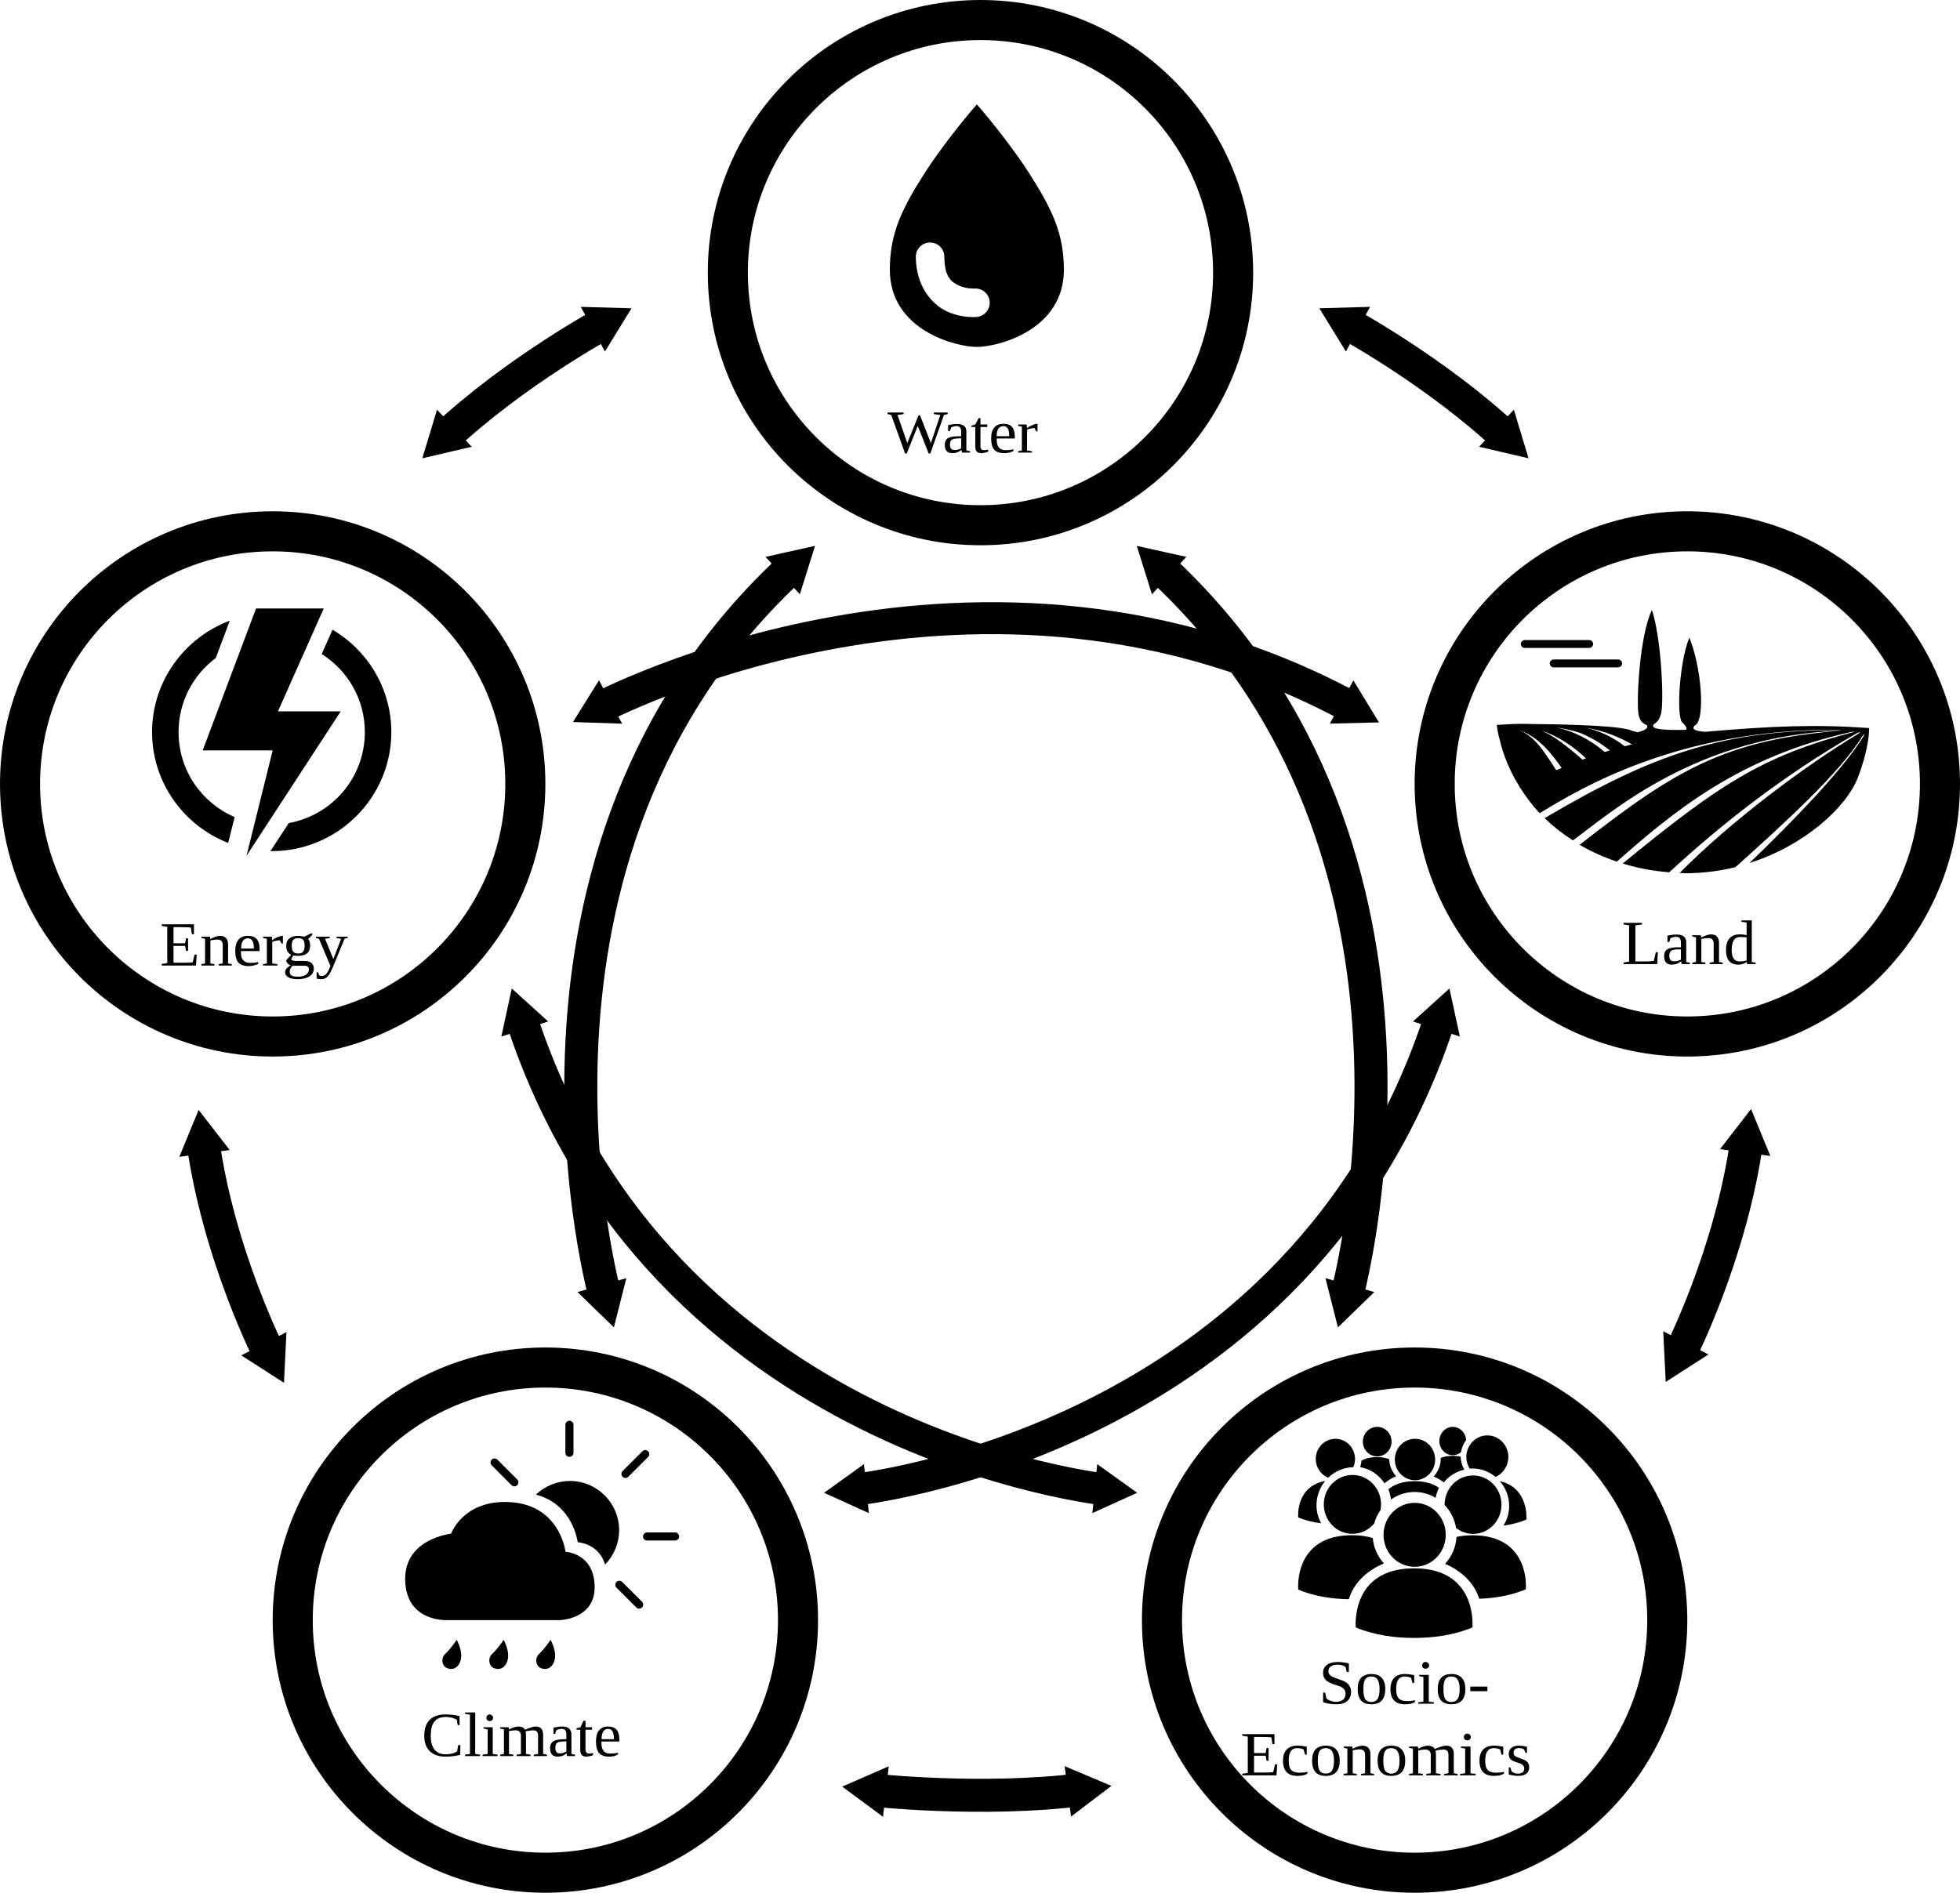
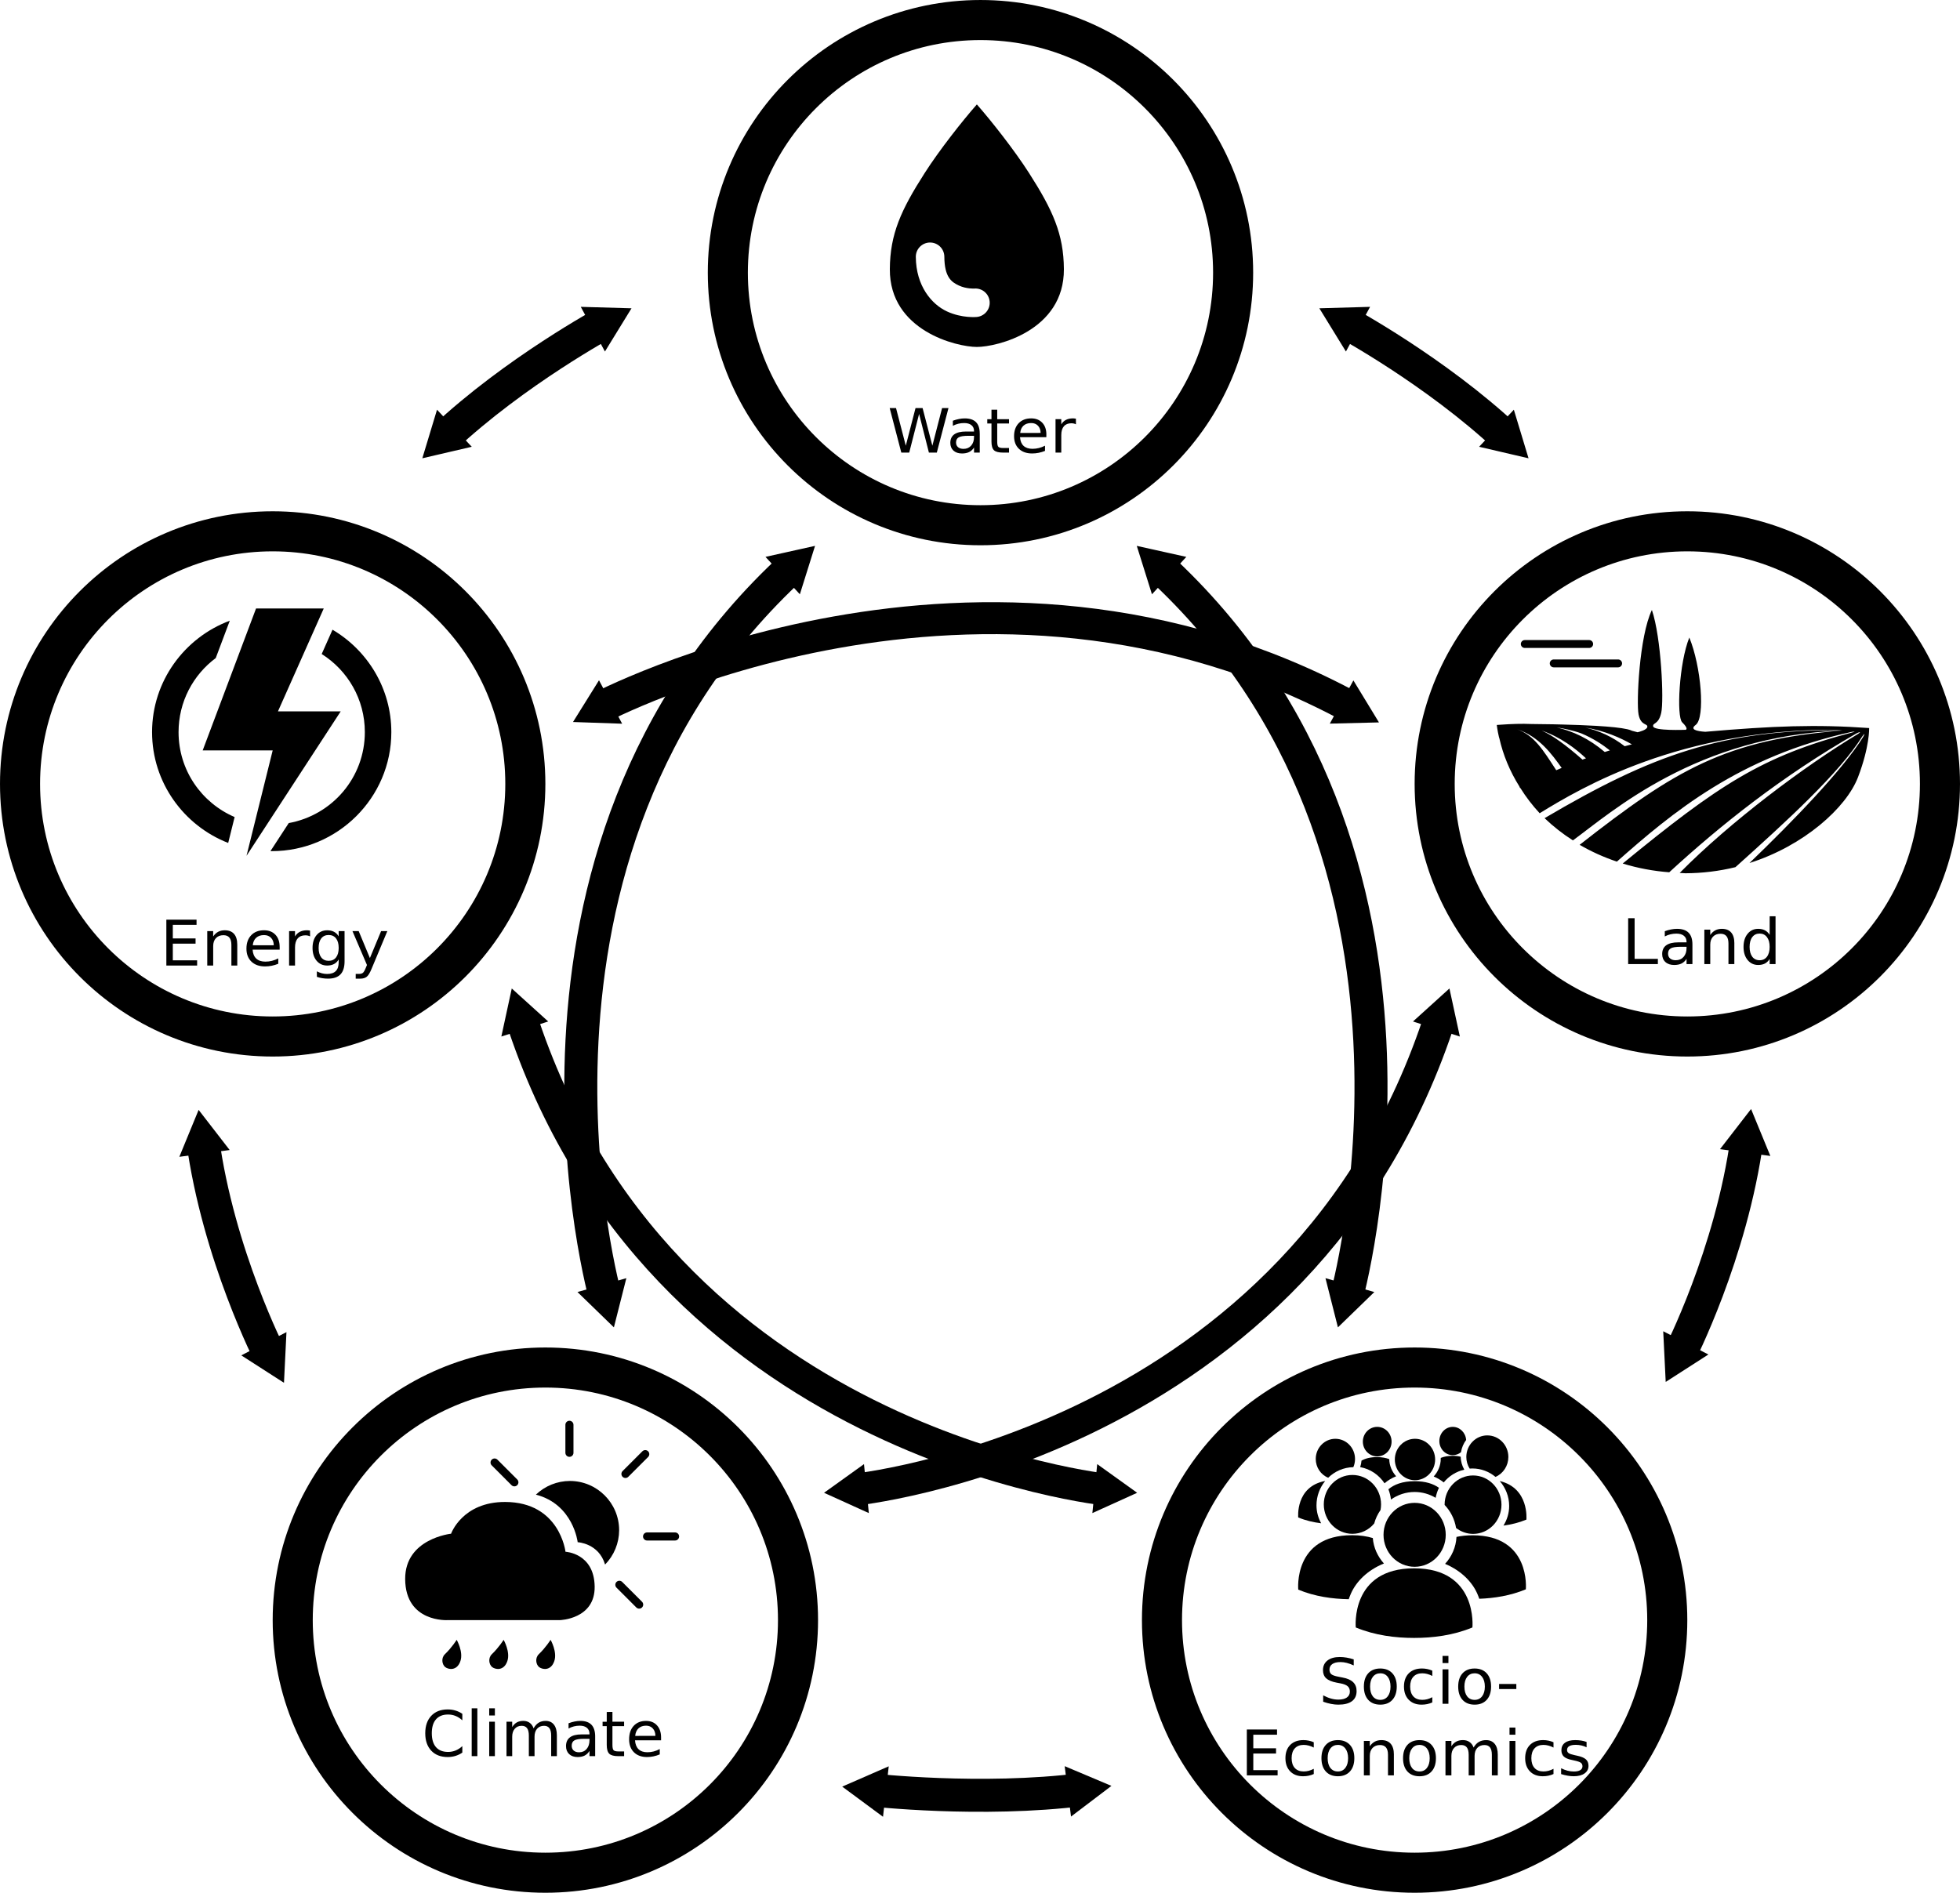
<svg xmlns="http://www.w3.org/2000/svg" width="169.642mm" height="163.853mm" viewBox="0 0 169.642 163.853" version="1.1" id="svg1" xml:space="preserve">
  <defs id="defs1">
    <marker style="overflow:visible" id="Triangle" refX="0" refY="0" orient="auto-start-reverse" markerWidth="0.25" markerHeight="0.25" viewBox="0 0 1 1" preserveAspectRatio="xMidYMid">
      <path transform="scale(0.5)" style="fill:context-stroke;fill-rule:evenodd;stroke:context-stroke;stroke-width:1pt" d="M 5.77,0 -2.88,5 V -5 Z" id="path135" />
    </marker>
    <marker style="overflow:visible" id="Triangle-8" refX="0" refY="0" orient="auto-start-reverse" markerWidth="0.25" markerHeight="0.25" viewBox="0 0 1 1" preserveAspectRatio="xMidYMid">
      <path transform="scale(0.5)" style="fill:context-stroke;fill-rule:evenodd;stroke:context-stroke;stroke-width:1pt" d="M 5.77,0 -2.88,5 V -5 Z" id="path135-7" />
    </marker>
    <marker style="overflow:visible" id="Triangle-8-9" refX="0" refY="0" orient="auto-start-reverse" markerWidth="0.25" markerHeight="0.25" viewBox="0 0 1 1" preserveAspectRatio="xMidYMid">
      <path transform="scale(0.5)" style="fill:context-stroke;fill-rule:evenodd;stroke:context-stroke;stroke-width:1pt" d="M 5.77,0 -2.88,5 V -5 Z" id="path135-7-4" />
    </marker>
    <marker style="overflow:visible" id="Triangle-3" refX="0" refY="0" orient="auto-start-reverse" markerWidth="0.25" markerHeight="0.25" viewBox="0 0 1 1" preserveAspectRatio="xMidYMid">
      <path transform="scale(0.5)" style="fill:context-stroke;fill-rule:evenodd;stroke:context-stroke;stroke-width:1pt" d="M 5.77,0 -2.88,5 V -5 Z" id="path135-6" />
    </marker>
    <marker style="overflow:visible" id="Triangle-3-0" refX="0" refY="0" orient="auto-start-reverse" markerWidth="0.25" markerHeight="0.25" viewBox="0 0 1 1" preserveAspectRatio="xMidYMid">
      <path transform="scale(0.5)" style="fill:context-stroke;fill-rule:evenodd;stroke:context-stroke;stroke-width:1pt" d="M 5.77,0 -2.88,5 V -5 Z" id="path135-6-6" />
    </marker>
    <marker style="overflow:visible" id="Triangle-8-6" refX="0" refY="0" orient="auto-start-reverse" markerWidth="0.25" markerHeight="0.25" viewBox="0 0 1 1" preserveAspectRatio="xMidYMid">
      <path transform="scale(0.5)" style="fill:context-stroke;fill-rule:evenodd;stroke:context-stroke;stroke-width:1pt" d="M 5.77,0 -2.88,5 V -5 Z" id="path135-7-5" />
    </marker>
    <marker style="overflow:visible" id="Triangle-8-6-2" refX="0" refY="0" orient="auto-start-reverse" markerWidth="0.25" markerHeight="0.25" viewBox="0 0 1 1" preserveAspectRatio="xMidYMid">
      <path transform="scale(0.5)" style="fill:context-stroke;fill-rule:evenodd;stroke:context-stroke;stroke-width:1pt" d="M 5.77,0 -2.88,5 V -5 Z" id="path135-7-5-5" />
    </marker>
    <marker style="overflow:visible" id="Triangle-8-6-2-0" refX="0" refY="0" orient="auto-start-reverse" markerWidth="0.25" markerHeight="0.25" viewBox="0 0 1 1" preserveAspectRatio="xMidYMid">
      <path transform="scale(0.5)" style="fill:context-stroke;fill-rule:evenodd;stroke:context-stroke;stroke-width:1pt" d="M 5.77,0 -2.88,5 V -5 Z" id="path135-7-5-5-7" />
    </marker>
    <marker style="overflow:visible" id="Triangle-8-6-2-0-3" refX="0" refY="0" orient="auto-start-reverse" markerWidth="0.25" markerHeight="0.25" viewBox="0 0 1 1" preserveAspectRatio="xMidYMid">
      <path transform="scale(0.5)" style="fill:context-stroke;fill-rule:evenodd;stroke:context-stroke;stroke-width:1pt" d="M 5.77,0 -2.88,5 V -5 Z" id="path135-7-5-5-7-1" />
    </marker>
    <marker style="overflow:visible" id="Triangle-8-6-2-0-3-8" refX="0" refY="0" orient="auto-start-reverse" markerWidth="0.25" markerHeight="0.25" viewBox="0 0 1 1" preserveAspectRatio="xMidYMid">
      <path transform="scale(0.5)" style="fill:context-stroke;fill-rule:evenodd;stroke:context-stroke;stroke-width:1pt" d="M 5.77,0 -2.88,5 V -5 Z" id="path135-7-5-5-7-1-9" />
    </marker>
  </defs>
  <g id="layer1" transform="translate(-18.26447,-41.60141)">
    <circle style="fill:none;stroke:#000000;stroke-width:3.468;stroke-dasharray:none;stroke-dashoffset:0;stroke-opacity:1" id="path1" cx="103.127" cy="65.203" r="21.867" />
    <circle style="fill:none;stroke:#000000;stroke-width:3.468;stroke-dasharray:none;stroke-dashoffset:0;stroke-opacity:1" id="path1-6" cx="41.866" cy="109.463" r="21.867" />
    <circle style="fill:none;stroke:#000000;stroke-width:3.468;stroke-dasharray:none;stroke-dashoffset:0;stroke-opacity:1" id="path1-6-2" cx="164.305" cy="109.463" r="21.867" />
    <circle style="fill:none;stroke:#000000;stroke-width:3.468;stroke-dasharray:none;stroke-dashoffset:0;stroke-opacity:1" id="path1-6-2-3" cx="65.467" cy="181.853" r="21.867" />
    <circle style="fill:none;stroke:#000000;stroke-width:3.468;stroke-dasharray:none;stroke-dashoffset:0;stroke-opacity:1" id="path1-6-2-3-2" cx="140.703" cy="181.853" r="21.867" />
    <path style="fill:none;stroke:#000000;stroke-width:2.768;stroke-dasharray:none;stroke-dashoffset:0;stroke-opacity:1;marker-start:url(#Triangle);marker-end:url(#Triangle)" d="m 70.028,102.949 c 0,0 33.098,-17.636 65.432,0.013" id="path2" />
    <path style="display:inline;fill:none;stroke:#000000;stroke-width:2.768;stroke-dasharray:none;stroke-dashoffset:0;stroke-opacity:1;marker-start:url(#Triangle-3);marker-end:url(#Triangle-3)" d="m 114.242,170.588 c 0,0 -38.98,-3.847 -50.932,-41.076" id="path2-6" />
    <path style="display:inline;fill:none;stroke:#000000;stroke-width:2.768;stroke-dasharray:none;stroke-dashoffset:0;stroke-opacity:1;marker-start:url(#Triangle-3-0);marker-end:url(#Triangle-3-0)" d="m 92.033,170.588 c 0,0 38.98,-3.847 50.932,-41.076" id="path2-6-5" />
    <path style="fill:none;stroke:#000000;stroke-width:2.857;stroke-dasharray:none;stroke-dashoffset:0;stroke-opacity:1;marker-start:url(#Triangle-8);marker-end:url(#Triangle-8)" d="m 70.707,154.069 c 0,0 -10.929,-38.557 16.233,-63.497" id="path2-0" />
    <path style="fill:none;stroke:#000000;stroke-width:2.857;stroke-dasharray:none;stroke-dashoffset:0;stroke-opacity:1;marker-start:url(#Triangle-8-6);marker-end:url(#Triangle-8-6)" d="m 41.683,159.053 c 0,0 -4.53,-8.804 -5.888,-18.857" id="path2-0-7" />
    <path style="fill:none;stroke:#000000;stroke-width:2.857;stroke-dasharray:none;stroke-dashoffset:0;stroke-opacity:1;marker-start:url(#Triangle-8-6-2);marker-end:url(#Triangle-8-6-2)" d="m 163.595,158.978 c 0,0 4.53,-8.804 5.888,-18.857" id="path2-0-7-4" />
    <path style="fill:none;stroke:#000000;stroke-width:2.857;stroke-dasharray:none;stroke-dashoffset:0;stroke-opacity:1;marker-start:url(#Triangle-8-6-2-0);marker-end:url(#Triangle-8-6-2-0)" d="m 93.68,196.551 c 0,0 9.476,1.073 18.266,-0.032" id="path2-0-7-4-8" />
    <path style="fill:none;stroke:#000000;stroke-width:2.857;stroke-dasharray:none;stroke-dashoffset:0;stroke-opacity:1;marker-start:url(#Triangle-8-6-2-0-3);marker-end:url(#Triangle-8-6-2-0-3)" d="m 70.692,69.496 c 0,0 -7.816,4.226 -14.024,10.044" id="path2-0-7-4-8-2" />
    <path style="fill:none;stroke:#000000;stroke-width:2.857;stroke-dasharray:none;stroke-dashoffset:0;stroke-opacity:1;marker-start:url(#Triangle-8-6-2-0-3-8);marker-end:url(#Triangle-8-6-2-0-3-8)" d="m 134.688,69.496 c 0,0 7.816,4.226 14.024,10.044" id="path2-0-7-4-8-2-6" />
    <path style="fill:none;stroke:#000000;stroke-width:2.857;stroke-dasharray:none;stroke-dashoffset:0;stroke-opacity:1;marker-start:url(#Triangle-8-9);marker-end:url(#Triangle-8-9)" d="m 134.756,154.069 c 0,0 10.929,-38.557 -16.233,-63.497" id="path2-0-4" />
  </g>
  <g id="layer2" transform="translate(-18.26447,-41.60141)">
    <path style="display:inline;fill:#000000;fill-opacity:1;stroke:none;stroke-width:2.468;stroke-linecap:round;stroke-dasharray:none;stroke-dashoffset:0;stroke-opacity:1" d="m 40.426,94.275 h 5.86 l -3.964,8.908 h 5.432 l -8.153,12.504 2.265,-9.123 h -6.059 z" id="path7" />
    <path id="path11" style="color:#000000;opacity:1;fill:#000000;stroke-linecap:round;-inkscape-stroke:none" d="m 38.154,95.333 c -3.923,1.467 -6.728,5.238 -6.728,9.647 0,4.357 2.74,8.09 6.589,9.594 l 0.557,-2.242 c -2.861,-1.229 -4.853,-4.052 -4.853,-7.353 0,-2.626 1.261,-4.951 3.218,-6.41 z m 8.89,0.781 -0.936,2.104 c 2.248,1.419 3.734,3.912 3.734,6.762 0,3.934 -2.828,7.19 -6.587,7.874 l -1.582,2.427 c 0.036,3.8e-4 0.072,0.003 0.109,0.003 5.702,0 10.353,-4.624 10.353,-10.304 0,-3.768 -2.048,-7.07 -5.091,-8.866 z" />
    <path id="path3" style="display:inline;opacity:1;fill:#000000;fill-opacity:1;stroke:none;stroke-width:2.74;stroke-dasharray:none;stroke-dashoffset:0;stroke-opacity:1" d="m 102.814,50.641 c -1.264,1.439 -3.241,3.946 -4.514,5.936 -2.051,3.204 -3.001,5.286 -3.018,8.323 -0.03,5.341 5.798,6.736 7.532,6.736 1.734,0 7.563,-1.395 7.532,-6.736 -0.017,-3.037 -0.967,-5.119 -3.018,-8.323 -1.273,-1.989 -3.25,-4.496 -4.514,-5.936 z m -4.057,11.955 a 1.234,1.234 0 0 1 1.242,1.226 c 0.012,1.784 0.62,2.199 1.262,2.498 0.642,0.299 1.326,0.262 1.326,0.262 a 1.234,1.234 0 0 1 1.334,1.125 1.234,1.234 0 0 1 -1.123,1.334 c 0,0 -1.265,0.129 -2.58,-0.484 -1.315,-0.613 -2.671,-2.191 -2.688,-4.719 a 1.234,1.234 0 0 1 1.227,-1.242 z" />
    <path style="opacity:1;fill:#000000;fill-opacity:1;stroke:none;stroke-width:3.168;stroke-linecap:round;stroke-dasharray:none;stroke-dashoffset:0;stroke-opacity:1" d="m 66.721,181.853 h -9.697 c 0,0 -3.67,0.236 -3.691,-3.554 -0.019,-3.511 3.973,-3.926 3.973,-3.926 0,0 0.971,-2.761 4.69,-2.749 4.725,0.015 5.213,4.312 5.213,4.312 0,0 2.478,0.109 2.525,3.003 0.046,2.839 -3.013,2.914 -3.013,2.914 z" id="path13" />
    <path id="path14" style="fill:#000000;fill-opacity:1;stroke:none;stroke-width:3.168;stroke-linecap:round;stroke-dasharray:none;stroke-dashoffset:0;stroke-opacity:1" d="m 67.585,169.806 a 4.267,4.267 0 0 0 -2.937,1.184 c 3.243,0.84 3.616,4.118 3.616,4.118 0,0 1.824,0.082 2.371,1.935 a 4.267,4.267 0 0 0 1.217,-2.97 4.267,4.267 0 0 0 -4.267,-4.267 z" />
    <path style="fill:#aa0000;fill-opacity:1;stroke:#000000;stroke-width:0.7;stroke-linecap:round;stroke-dasharray:none;stroke-dashoffset:0;stroke-opacity:1" d="m 67.55,164.945 c 0,2.423 0,2.423 0,2.423" id="path15" />
    <path style="fill:#aa0000;fill-opacity:1;stroke:#000000;stroke-width:0.7;stroke-linecap:round;stroke-dasharray:none;stroke-dashoffset:0;stroke-opacity:1" d="m 76.693,174.611 c -2.423,0 -2.423,0 -2.423,0" id="path15-7" />
    <path style="fill:#aa0000;fill-opacity:1;stroke:#000000;stroke-width:0.7;stroke-linecap:round;stroke-dasharray:none;stroke-dashoffset:0;stroke-opacity:1" d="m 62.785,169.923 c -1.714,-1.714 -1.714,-1.714 -1.714,-1.714" id="path15-7-3" />
    <path style="fill:#aa0000;fill-opacity:1;stroke:#000000;stroke-width:0.7;stroke-linecap:round;stroke-dasharray:none;stroke-dashoffset:0;stroke-opacity:1" d="m 72.398,169.198 c 1.714,-1.714 1.714,-1.714 1.714,-1.714" id="path15-7-3-3" />
    <path style="fill:#aa0000;fill-opacity:1;stroke:#000000;stroke-width:0.7;stroke-linecap:round;stroke-dasharray:none;stroke-dashoffset:0;stroke-opacity:1" d="m 71.871,178.795 c 1.714,1.714 1.714,1.714 1.714,1.714" id="path15-7-3-3-1" />
    <path style="fill:#000000;fill-opacity:1;stroke:none;stroke-width:0.7;stroke-linecap:round;stroke-dasharray:none;stroke-dashoffset:0;stroke-opacity:1" d="m 57.792,183.558 c 0,0 -0.414,0.664 -1.017,1.243 -0.341,0.328 -0.254,0.876 0.005,1.102 0.256,0.224 1.025,0.393 1.332,-0.499 0.277,-0.803 -0.32,-1.845 -0.32,-1.845 z" id="path16" />
    <path style="fill:#000000;fill-opacity:1;stroke:none;stroke-width:0.7;stroke-linecap:round;stroke-dasharray:none;stroke-dashoffset:0;stroke-opacity:1" d="m 61.855,183.558 c 0,0 -0.414,0.664 -1.017,1.243 -0.341,0.328 -0.254,0.876 0.005,1.102 0.256,0.224 1.025,0.393 1.332,-0.499 0.277,-0.803 -0.32,-1.845 -0.32,-1.845 z" id="path16-3" />
    <path style="fill:#000000;fill-opacity:1;stroke:none;stroke-width:0.7;stroke-linecap:round;stroke-dasharray:none;stroke-dashoffset:0;stroke-opacity:1" d="m 65.919,183.558 c 0,0 -0.414,0.664 -1.017,1.243 -0.341,0.328 -0.254,0.876 0.005,1.102 0.256,0.224 1.025,0.393 1.332,-0.499 0.277,-0.803 -0.32,-1.845 -0.32,-1.845 z" id="path16-3-1" />
    <path id="path17" style="fill:#000000;fill-opacity:1;stroke:none;stroke-width:0.883;stroke-linecap:round;stroke-dasharray:none;stroke-dashoffset:0;stroke-opacity:1" d="m 140.704,171.701 a 2.693,2.768 0 0 0 -2.693,2.768 2.693,2.768 0 0 0 2.693,2.768 2.693,2.768 0 0 0 2.692,-2.768 2.693,2.768 0 0 0 -2.692,-2.768 z m -0.047,5.667 c -5.543,-1e-5 -5.048,5.12 -5.048,5.12 1.669,0.693 3.444,0.906 5.048,0.906 1.604,0 3.379,-0.213 5.048,-0.906 0,0 0.495,-5.12 -5.048,-5.12 z" />
    <path id="path17-0" style="fill:#000000;fill-opacity:1;stroke:none;stroke-width:0.386;stroke-linecap:round;stroke-dasharray:none;stroke-dashoffset:0;stroke-opacity:1" d="m 144.007,165.123 a 1.164,1.225 0 0 0 -1.164,1.225 1.164,1.225 0 0 0 1.164,1.225 1.164,1.225 0 0 0 0.71,-0.255 c 0.06,-0.393 0.218,-0.755 0.445,-1.062 a 1.164,1.225 0 0 0 -1.155,-1.133 z m -0.02,2.508 c -0.415,0 -0.751,0.068 -1.024,0.18 6.7e-4,0.023 0.002,0.045 0.002,0.068 5e-5,0.594 -0.238,1.131 -0.611,1.539 0.333,0.14 0.623,0.316 0.869,0.514 0.446,-0.545 1.067,-0.944 1.779,-1.103 -0.19,-0.333 -0.305,-0.712 -0.31,-1.12 -0.206,-0.05 -0.438,-0.079 -0.704,-0.079 z" />
    <path id="path17-9" style="fill:#000000;fill-opacity:1;stroke:none;stroke-width:0.408;stroke-linecap:round;stroke-dasharray:none;stroke-dashoffset:0;stroke-opacity:1" d="m 137.466,165.123 a 1.243,1.278 0 0 0 -1.244,1.278 1.243,1.278 0 0 0 1.244,1.278 1.243,1.278 0 0 0 1.243,-1.278 1.243,1.278 0 0 0 -1.243,-1.278 z m -0.022,2.617 c -0.577,0 -1.012,0.12 -1.339,0.306 -0.015,0.195 -0.054,0.383 -0.115,0.562 0.877,0.155 1.629,0.677 2.108,1.4 0.275,-0.239 0.61,-0.449 1.005,-0.609 -0.356,-0.397 -0.586,-0.912 -0.596,-1.482 -0.286,-0.11 -0.635,-0.177 -1.063,-0.177 z" />
    <path id="path17-2" style="fill:#000000;fill-opacity:1;stroke:none;stroke-width:0.596;stroke-linecap:round;stroke-dasharray:none;stroke-dashoffset:0;stroke-opacity:1" d="m 146.997,165.861 a 1.82,1.87 0 0 0 -1.82,1.871 1.82,1.87 0 0 0 0.288,1.003 c 0.079,-0.006 0.159,-0.01 0.239,-0.01 0.759,9e-5 1.453,0.276 1.999,0.73 a 1.82,1.87 0 0 0 1.113,-1.722 1.82,1.87 0 0 0 -1.82,-1.871 z m 1.071,3.951 c 0.507,0.577 0.817,1.335 0.818,2.16 5e-5,0.623 -0.185,1.202 -0.494,1.698 0.662,-0.089 1.335,-0.249 1.985,-0.519 0,0 0.261,-2.73 -2.309,-3.338 z" />
    <path id="path17-7" style="fill:#000000;fill-opacity:1;stroke:none;stroke-width:0.557;stroke-linecap:round;stroke-dasharray:none;stroke-dashoffset:0;stroke-opacity:1" d="m 133.845,166.155 a 1.7,1.748 0 0 0 -1.7,1.748 1.7,1.748 0 0 0 1.078,1.624 c 0.569,-0.553 1.332,-0.901 2.176,-0.915 a 1.7,1.748 0 0 0 0.146,-0.708 1.7,1.748 0 0 0 -1.7,-1.748 z m -0.882,3.652 c -2.593,0.481 -2.335,3.158 -2.335,3.158 0.65,0.27 1.326,0.424 1.985,0.503 -0.253,-0.463 -0.404,-0.988 -0.404,-1.551 5e-5,-0.797 0.283,-1.535 0.753,-2.111 z" />
    <path id="path17-8" style="fill:#000000;fill-opacity:1;stroke:none;stroke-width:0.572;stroke-linecap:round;stroke-dasharray:none;stroke-dashoffset:0;stroke-opacity:1" d="m 140.734,166.155 a 1.744,1.793 0 0 0 -1.744,1.793 1.744,1.793 0 0 0 1.744,1.793 1.744,1.793 0 0 0 1.744,-1.793 1.744,1.793 0 0 0 -1.744,-1.793 z m -0.03,3.671 c -1.064,0 -1.783,0.291 -2.27,0.7 0.11,0.281 0.187,0.579 0.221,0.888 0.583,-0.411 1.288,-0.654 2.05,-0.654 0.663,9e-5 1.283,0.186 1.817,0.505 0.056,-0.305 0.155,-0.596 0.287,-0.868 -0.481,-0.34 -1.155,-0.572 -2.104,-0.572 z" />
    <path id="path17-59" style="fill:#000000;fill-opacity:1;stroke:none;stroke-width:0.812;stroke-linecap:round;stroke-dasharray:none;stroke-dashoffset:0;stroke-opacity:1" d="m 135.32,169.287 a 2.478,2.547 0 0 0 -2.478,2.547 2.478,2.547 0 0 0 2.478,2.548 2.478,2.547 0 0 0 1.885,-0.895 c 0.115,-0.422 0.301,-0.815 0.546,-1.164 a 2.478,2.547 0 0 0 0.047,-0.489 2.478,2.547 0 0 0 -2.477,-2.547 z m -0.043,5.215 c -5.101,-1e-5 -4.646,4.712 -4.646,4.712 1.442,0.599 2.967,0.806 4.37,0.829 0.056,-0.165 0.119,-0.331 0.193,-0.499 0.452,-1.017 1.408,-2.009 2.852,-2.594 -0.535,-0.597 -0.896,-1.358 -0.962,-2.202 -0.508,-0.155 -1.103,-0.247 -1.807,-0.247 z" />
    <path id="path17-5" style="fill:#000000;fill-opacity:1;stroke:none;stroke-width:0.806;stroke-linecap:round;stroke-dasharray:none;stroke-dashoffset:0;stroke-opacity:1" d="m 145.759,169.33 a 2.461,2.53 0 0 0 -2.461,2.529 2.461,2.53 0 0 0 0.003,0.026 c 0.511,0.536 0.866,1.226 0.989,1.991 a 2.461,2.53 0 0 0 1.47,0.513 2.461,2.53 0 0 0 2.46,-2.53 2.461,2.53 0 0 0 -2.46,-2.529 z m -0.043,5.179 c -0.52,0 -0.979,0.052 -1.389,0.14 -0.045,0.897 -0.418,1.709 -0.989,2.333 1.401,0.59 2.337,1.563 2.781,2.563 0.069,0.155 0.127,0.308 0.18,0.46 1.306,-0.048 2.704,-0.267 4.029,-0.818 0,0 0.452,-4.679 -4.613,-4.679 z" />
  </g>
  <path id="path4" style="display:inline;fill:#000000;fill-opacity:1;stroke-width:0.265" d="m 142.973,52.809 c -1.092,2.277 -1.347,8.031 -1.154,9.033 0.193,1.001 0.788,0.769 0.761,1.075 -0.023,0.268 -0.674,0.433 -0.845,0.473 -0.163,-0.049 -0.331,-0.09 -0.499,-0.132 -0.02,-0.009 -0.031,-0.016 -0.053,-0.026 -0.341,-0.149 -1.155,-0.258 -2.168,-0.338 -0.286,-0.026 -0.571,-0.044 -0.854,-0.058 -0.951,-0.057 -1.978,-0.091 -2.954,-0.116 -0.257,-0.012 -0.514,-0.019 -0.771,-0.019 -0.837,-0.016 -1.369,-0.022 -1.886,-0.025 -0.858,-0.038 -1.73,-0.005 -2.616,0.057 -0.171,0.009 -0.307,0.018 -0.36,0.024 -0.006,4.9e-4 -0.013,5.4e-4 -0.019,0.001 l 5.2e-4,0.002 c -0.001,2.5e-4 -0.005,2.8e-4 -0.006,5.2e-4 0,0 0.054,0.478 0.189,1.05 0.009,0.04 0.021,0.073 0.033,0.101 0.329,1.455 0.911,2.856 1.725,4.155 l 0.065,0.146 0.028,0.002 c 0.48,0.772 1.039,1.504 1.671,2.186 3.605,-2.216 12.161,-7.309 25.71,-7.227 0.18,0.005 0.323,0.013 0.469,0.032 -10.405,-0.044 -16.402,2.116 -25.753,7.621 0.742,0.712 1.564,1.357 2.452,1.925 3.335,-2.432 10.712,-9.078 23.343,-9.507 -10.089,0.762 -14.491,3.408 -22.761,9.89 1.01,0.588 2.091,1.076 3.224,1.455 4.777,-4.227 10.597,-9.117 20.352,-11.237 0.246,-0.035 0.281,-0.013 0.105,0.032 -7.868,2.047 -11.678,4.585 -19.954,11.37 1.301,0.399 2.654,0.654 4.028,0.757 4.431,-4.072 9.741,-8.314 16.227,-12.034 0.311,-0.145 0.382,-0.127 0.13,0.05 -4.602,2.758 -11.071,7.601 -15.452,12.04 0.163,0.012 0.326,0.022 0.489,0.03 1.465,-0.006 2.923,-0.183 4.335,-0.528 4.39,-3.941 9.021,-8.158 10.991,-11.337 0.208,-0.276 0.227,-0.227 0.065,0.059 -1.746,2.822 -6.064,7.285 -9.84,10.92 4.704,-1.491 8.38,-4.782 9.394,-7.432 1.014,-2.65 0.965,-4.253 0.965,-4.253 -4.594,-0.328 -8.255,-0.188 -14.187,0.323 -0.766,-0.052 -1.352,-0.203 -0.826,-0.596 0.843,-0.63 0.472,-5.073 -0.553,-7.563 -0.892,2.217 -1.114,6.853 -0.619,7.337 0.612,0.598 0.302,0.65 0.302,0.65 0,0 -2.746,0.112 -2.812,-0.296 -0.057,-0.346 0.46,-0.111 0.699,-1.179 0.239,-1.068 0.005,-6.497 -0.808,-8.896 z m -8.234,10.162 c 0.565,0.09 1.403,0.253 2.125,0.517 1.021,0.427 1.849,0.977 2.475,1.473 -0.148,0.044 -0.296,0.092 -0.444,0.138 -1.375,-1.166 -2.754,-1.799 -4.156,-2.128 z m 2.475,0.013 c 1.669,0.27 3.075,0.9 4.03,1.453 -0.208,0.052 -0.416,0.107 -0.624,0.162 -1.105,-0.853 -2.246,-1.346 -3.407,-1.615 z m -5.925,0.139 c 1.945,0.642 3.033,2.18 3.877,3.353 -0.156,0.067 -0.313,0.132 -0.47,0.202 -1.147,-1.766 -1.906,-3.02 -3.407,-3.555 z m 2.144,0.118 c 1.674,0.586 2.942,1.568 3.837,2.406 -0.101,0.037 -0.202,0.074 -0.303,0.111 -1.47,-1.29 -2.556,-2.075 -3.534,-2.517 z" />
  <g id="layer3" transform="translate(-18.26447,-41.60141)">
    <path style="display:inline;fill:#00ff00;fill-opacity:1;stroke:#000000;stroke-width:0.683;stroke-linecap:round;stroke-dasharray:none;stroke-dashoffset:0;stroke-opacity:1" d="m 150.237,97.352 h 5.574" id="path21" />
    <path style="display:inline;fill:#00ff00;fill-opacity:1;stroke:#000000;stroke-width:0.683;stroke-linecap:round;stroke-dasharray:none;stroke-dashoffset:0;stroke-opacity:1" d="m 152.742,99.031 h 5.574" id="path21-2" />
  </g>
-   <text xml:space="preserve" style="font-size:5.401px;fill:#000000;fill-opacity:1;stroke-width:0.45" x="75.226" y="40.011" id="text9" transform="scale(1.021182,0.9792576)">
-     <tspan id="tspan9" style="fill:#000000;fill-opacity:1;stroke-width:0.45" x="75.226" y="40.011">Water</tspan>
-   </text>
-   <text xml:space="preserve" style="font-size:5.559px;fill:#000000;fill-opacity:1;stroke-width:0.463" x="13.568" y="85.264" id="text9-5" transform="scale(1.020084,0.9803112)">
-     <tspan id="tspan9-3" style="fill:#000000;fill-opacity:1;stroke-width:0.463" x="13.568" y="85.264">Energy</tspan>
-   </text>
-   <text xml:space="preserve" style="font-size:5.455px;fill:#000000;fill-opacity:1;stroke-width:0.455" x="36.467" y="152.16" id="text9-5-9" transform="scale(1.000879,0.9991221)">
-     <tspan id="tspan9-3-1" style="fill:#000000;fill-opacity:1;stroke-width:0.455" x="36.467" y="152.16">Climate</tspan>
-   </text>
-   <text xml:space="preserve" style="font-size:5.559px;fill:#000000;fill-opacity:1;stroke-width:0.463" x="137.601" y="85.135" id="text9-5-93" transform="scale(1.020084,0.9803112)">
-     <tspan id="tspan9-3-6" style="fill:#000000;fill-opacity:1;stroke-width:0.463" x="137.601" y="85.135">Land</tspan>
-   </text>
-   <text xml:space="preserve" style="font-size:5.559px;fill:#000000;fill-opacity:1;stroke-width:0.463" x="111.886" y="150.454" id="text9-5-6" transform="scale(1.020084,0.9803112)">
-     <tspan id="tspan9-3-18" style="fill:#000000;fill-opacity:1;stroke-width:0.463" x="111.886" y="150.454">Socio-</tspan>
-   </text>
-   <text xml:space="preserve" style="font-size:5.559px;fill:#000000;fill-opacity:1;stroke-width:0.463" x="105.246" y="156.778" id="text9-5-6-0" transform="scale(1.020084,0.9803112)">
-     <tspan id="tspan9-3-18-2" style="fill:#000000;fill-opacity:1;stroke-width:0.463" x="105.246" y="156.778">Economics</tspan>
-   </text>
+   <path d="m 75.406,36.073 h 0.538 l 0.828,3.328 0.825,-3.328 h 0.599 l 0.828,3.328 0.825,-3.328 h 0.541 l -0.989,3.937 h -0.67 L 77.9,36.593 77.062,40.011 h -0.67 z m 6.667,2.453 q -0.588,0 -0.815,0.135 -0.227,0.135 -0.227,0.459 0,0.258 0.169,0.411 0.171,0.15 0.464,0.15 0.404,0 0.646,-0.285 0.245,-0.287 0.245,-0.762 v -0.108 z m 0.968,-0.2 v 1.685 h -0.485 v -0.448 q -0.166,0.269 -0.414,0.398 -0.248,0.127 -0.607,0.127 -0.454,0 -0.723,-0.253 -0.266,-0.256 -0.266,-0.683 0,-0.498 0.332,-0.752 0.335,-0.253 0.997,-0.253 h 0.68 v -0.047 q 0,-0.335 -0.222,-0.517 -0.219,-0.185 -0.617,-0.185 -0.253,0 -0.493,0.061 -0.24,0.061 -0.462,0.182 v -0.448 q 0.266,-0.103 0.517,-0.153 0.251,-0.053 0.488,-0.053 0.641,0 0.957,0.332 0.316,0.332 0.316,1.007 z m 1.48,-2.107 v 0.839 h 1 v 0.377 h -1 v 1.603 q 0,0.361 0.098,0.464 0.1,0.103 0.404,0.103 h 0.498 v 0.406 h -0.498 q -0.562,0 -0.775,-0.208 -0.214,-0.211 -0.214,-0.765 v -1.603 h -0.356 v -0.377 h 0.356 v -0.839 z m 4.164,2.194 v 0.237 h -2.231 q 0.032,0.501 0.301,0.765 0.272,0.261 0.754,0.261 0.28,0 0.541,-0.069 0.264,-0.069 0.522,-0.206 v 0.459 q -0.261,0.111 -0.535,0.169 -0.274,0.058 -0.556,0.058 -0.707,0 -1.121,-0.411 -0.411,-0.411 -0.411,-1.113 0,-0.725 0.39,-1.15 0.393,-0.427 1.058,-0.427 0.596,0 0.942,0.385 0.348,0.382 0.348,1.042 z m -0.485,-0.142 q -0.005,-0.398 -0.224,-0.636 -0.216,-0.237 -0.575,-0.237 -0.406,0 -0.651,0.229 -0.243,0.229 -0.28,0.646 z m 2.993,-0.76 q -0.082,-0.047 -0.179,-0.069 -0.095,-0.024 -0.211,-0.024 -0.411,0 -0.633,0.269 -0.219,0.266 -0.219,0.767 v 1.556 h -0.488 v -2.954 h 0.488 v 0.459 q 0.153,-0.269 0.398,-0.398 0.245,-0.132 0.596,-0.132 0.05,0 0.111,0.008 0.061,0.005 0.135,0.018 z" id="text9" style="stroke-width:0.45" transform="scale(1.021182,0.9792576)" aria-label="Water" />
+   <path d="m 14.114,81.211 h 2.563 v 0.461 h -2.014 v 1.2 h 1.93 v 0.461 h -1.93 v 1.469 h 2.063 v 0.461 h -2.611 z m 6.018,2.218 v 1.835 h -0.499 v -1.819 q 0,-0.432 -0.168,-0.646 -0.168,-0.214 -0.505,-0.214 -0.404,0 -0.638,0.258 -0.233,0.258 -0.233,0.703 v 1.718 H 17.585 V 82.224 h 0.502 v 0.472 q 0.179,-0.274 0.421,-0.41 0.244,-0.136 0.562,-0.136 0.524,0 0.793,0.326 0.269,0.323 0.269,0.953 z m 3.597,0.19 v 0.244 h -2.296 q 0.033,0.516 0.309,0.787 0.28,0.269 0.776,0.269 0.288,0 0.556,-0.071 0.271,-0.071 0.537,-0.212 v 0.472 q -0.269,0.114 -0.551,0.174 -0.282,0.06 -0.573,0.06 -0.727,0 -1.154,-0.423 -0.423,-0.423 -0.423,-1.146 0,-0.746 0.402,-1.184 0.404,-0.44 1.089,-0.44 0.613,0 0.969,0.396 0.358,0.394 0.358,1.072 z M 23.229,83.473 q -0.005,-0.41 -0.231,-0.654 -0.223,-0.244 -0.592,-0.244 -0.418,0 -0.67,0.236 -0.25,0.236 -0.288,0.665 z m 3.081,-0.782 q -0.084,-0.049 -0.185,-0.071 -0.098,-0.024 -0.217,-0.024 -0.423,0 -0.651,0.277 -0.225,0.274 -0.225,0.79 v 1.602 H 24.529 V 82.224 h 0.502 v 0.472 q 0.157,-0.277 0.41,-0.41 0.252,-0.136 0.613,-0.136 0.052,0 0.114,0.008 0.062,0.005 0.138,0.019 z m 2.427,1.018 q 0,-0.543 -0.225,-0.842 -0.223,-0.299 -0.627,-0.299 -0.402,0 -0.627,0.299 -0.223,0.299 -0.223,0.842 0,0.54 0.223,0.839 0.225,0.299 0.627,0.299 0.404,0 0.627,-0.299 0.225,-0.299 0.225,-0.839 z m 0.499,1.178 q 0,0.776 -0.345,1.154 -0.345,0.38 -1.056,0.38 -0.263,0 -0.497,-0.041 -0.233,-0.038 -0.453,-0.119 v -0.486 q 0.22,0.119 0.434,0.176 0.214,0.057 0.437,0.057 0.491,0 0.736,-0.258 0.244,-0.255 0.244,-0.774 v -0.247 q -0.155,0.269 -0.396,0.402 -0.242,0.133 -0.578,0.133 -0.559,0 -0.901,-0.426 -0.342,-0.426 -0.342,-1.129 0,-0.706 0.342,-1.132 0.342,-0.426 0.901,-0.426 0.337,0 0.578,0.133 0.242,0.133 0.396,0.402 V 82.224 h 0.499 z m 2.294,0.66 q -0.212,0.543 -0.413,0.708 -0.201,0.166 -0.537,0.166 h -0.399 v -0.418 h 0.293 q 0.206,0 0.32,-0.098 0.114,-0.098 0.252,-0.461 l 0.09,-0.228 -1.23,-2.991 h 0.529 l 0.95,2.378 0.95,-2.378 h 0.529 z" id="text9-5" style="stroke-width:0.463" transform="scale(1.020084,0.9803112)" aria-label="Energy" />
+   <path d="m 39.98,148.49 v 0.567 q -0.272,-0.253 -0.581,-0.378 -0.306,-0.125 -0.653,-0.125 -0.682,0 -1.044,0.418 -0.362,0.415 -0.362,1.204 0,0.786 0.362,1.204 0.362,0.415 1.044,0.415 0.346,0 0.653,-0.125 0.309,-0.125 0.581,-0.378 v 0.562 q -0.282,0.192 -0.599,0.288 -0.314,0.096 -0.666,0.096 -0.903,0 -1.422,-0.551 -0.519,-0.554 -0.519,-1.51 0,-0.959 0.519,-1.51 0.519,-0.554 1.422,-0.554 0.357,0 0.671,0.096 0.317,0.093 0.594,0.282 z m 0.81,-0.474 h 0.49 v 4.144 h -0.49 z m 1.515,1.161 h 0.49 v 2.983 h -0.49 z m 0,-1.161 h 0.49 v 0.621 h -0.49 z m 3.838,1.734 q 0.184,-0.33 0.439,-0.487 0.256,-0.157 0.602,-0.157 0.466,0 0.719,0.328 0.253,0.325 0.253,0.927 v 1.8 h -0.493 v -1.784 q 0,-0.429 -0.152,-0.637 -0.152,-0.208 -0.463,-0.208 -0.381,0 -0.602,0.253 -0.221,0.253 -0.221,0.69 v 1.686 h -0.493 v -1.784 q 0,-0.431 -0.152,-0.637 -0.152,-0.208 -0.469,-0.208 -0.376,0 -0.597,0.256 -0.221,0.253 -0.221,0.687 v 1.686 h -0.493 v -2.983 h 0.493 v 0.463 q 0.168,-0.274 0.402,-0.405 0.234,-0.131 0.557,-0.131 0.325,0 0.551,0.165 0.229,0.165 0.338,0.479 z m 4.347,0.911 q -0.594,0 -0.823,0.136 -0.229,0.136 -0.229,0.463 0,0.261 0.17,0.415 0.173,0.152 0.469,0.152 0.408,0 0.653,-0.288 0.248,-0.29 0.248,-0.77 v -0.109 z m 0.977,-0.202 v 1.702 h -0.49 v -0.453 q -0.168,0.272 -0.418,0.402 -0.25,0.128 -0.613,0.128 -0.458,0 -0.73,-0.256 -0.269,-0.258 -0.269,-0.69 0,-0.503 0.336,-0.759 0.338,-0.256 1.007,-0.256 h 0.687 v -0.048 q 0,-0.338 -0.224,-0.522 -0.221,-0.186 -0.623,-0.186 -0.256,0 -0.498,0.061 -0.242,0.061 -0.466,0.184 v -0.453 q 0.269,-0.104 0.522,-0.154 0.253,-0.053 0.493,-0.053 0.647,0 0.967,0.336 0.32,0.336 0.32,1.017 z m 1.494,-2.128 v 0.847 h 1.009 v 0.381 h -1.009 v 1.619 q 0,0.365 0.099,0.469 0.101,0.104 0.408,0.104 h 0.503 v 0.41 h -0.503 q -0.567,0 -0.783,-0.21 -0.216,-0.213 -0.216,-0.772 v -1.619 h -0.36 v -0.381 h 0.36 v -0.847 z m 4.206,2.216 v 0.24 h -2.253 q 0.032,0.506 0.304,0.772 0.274,0.264 0.762,0.264 0.282,0 0.546,-0.069 0.266,-0.069 0.527,-0.208 v 0.463 q -0.264,0.112 -0.541,0.17 -0.277,0.059 -0.562,0.059 -0.714,0 -1.132,-0.415 -0.415,-0.415 -0.415,-1.124 0,-0.732 0.394,-1.161 0.397,-0.431 1.068,-0.431 0.602,0 0.951,0.389 0.352,0.386 0.352,1.052 z m -0.49,-0.144 q -0.005,-0.402 -0.226,-0.642 -0.218,-0.24 -0.581,-0.24 -0.41,0 -0.658,0.232 -0.245,0.232 -0.282,0.653 z" id="text9-5-9" style="stroke-width:0.455" transform="scale(1.000879,0.9991221)" aria-label="Climate" />
+   <path d="m 138.146,81.082 h 0.548 v 3.591 h 1.973 v 0.461 h -2.522 z m 4.457,2.525 q -0.605,0 -0.839,0.138 -0.233,0.138 -0.233,0.472 0,0.266 0.174,0.423 0.176,0.155 0.478,0.155 0.415,0 0.665,-0.293 0.252,-0.296 0.252,-0.784 v -0.111 z m 0.996,-0.206 v 1.735 h -0.499 v -0.461 q -0.171,0.277 -0.426,0.41 -0.255,0.13 -0.624,0.13 -0.467,0 -0.744,-0.261 -0.274,-0.263 -0.274,-0.703 0,-0.513 0.342,-0.774 0.345,-0.261 1.026,-0.261 h 0.7 v -0.049 q 0,-0.345 -0.228,-0.532 -0.225,-0.19 -0.635,-0.19 -0.261,0 -0.508,0.062 -0.247,0.062 -0.475,0.187 v -0.461 q 0.274,-0.106 0.532,-0.157 0.258,-0.054 0.502,-0.054 0.66,0 0.985,0.342 0.326,0.342 0.326,1.037 z m 3.556,-0.1 v 1.835 h -0.499 v -1.819 q 0,-0.432 -0.168,-0.646 -0.168,-0.214 -0.505,-0.214 -0.404,0 -0.638,0.258 -0.233,0.258 -0.233,0.703 v 1.718 h -0.502 v -3.04 h 0.502 v 0.472 q 0.179,-0.274 0.421,-0.41 0.244,-0.136 0.562,-0.136 0.524,0 0.793,0.326 0.269,0.323 0.269,0.953 z m 2.997,-0.744 v -1.645 h 0.499 v 4.224 h -0.499 v -0.456 q -0.157,0.271 -0.399,0.404 -0.239,0.13 -0.575,0.13 -0.551,0 -0.898,-0.44 -0.345,-0.44 -0.345,-1.156 0,-0.717 0.345,-1.156 0.347,-0.44 0.898,-0.44 0.337,0 0.575,0.133 0.242,0.13 0.399,0.402 z m -1.702,1.061 q 0,0.551 0.225,0.866 0.228,0.312 0.624,0.312 0.396,0 0.624,-0.312 0.228,-0.315 0.228,-0.866 0,-0.551 -0.228,-0.863 -0.228,-0.315 -0.624,-0.315 -0.396,0 -0.624,0.315 -0.225,0.312 -0.225,0.863 z" id="text9-5-93" style="stroke-width:0.463" transform="scale(1.020084,0.9803112)" aria-label="Land" />
+   <path d="m 114.861,146.534 v 0.535 q -0.312,-0.149 -0.589,-0.223 -0.277,-0.073 -0.535,-0.073 -0.448,0 -0.692,0.174 -0.242,0.174 -0.242,0.494 0,0.269 0.16,0.407 0.163,0.136 0.613,0.22 l 0.331,0.068 q 0.613,0.117 0.904,0.413 0.293,0.293 0.293,0.787 0,0.589 -0.396,0.893 -0.394,0.304 -1.156,0.304 -0.288,0 -0.613,-0.065 -0.323,-0.065 -0.67,-0.193 v -0.565 q 0.334,0.187 0.654,0.282 0.32,0.095 0.63,0.095 0.47,0 0.725,-0.185 0.255,-0.185 0.255,-0.527 0,-0.299 -0.185,-0.467 -0.182,-0.168 -0.6,-0.252 l -0.334,-0.065 q -0.613,-0.122 -0.888,-0.383 -0.274,-0.261 -0.274,-0.725 0,-0.537 0.377,-0.847 0.38,-0.309 1.045,-0.309 0.285,0 0.581,0.052 0.296,0.052 0.605,0.155 z m 2.256,1.23 q -0.402,0 -0.635,0.315 -0.233,0.312 -0.233,0.858 0,0.546 0.231,0.861 0.233,0.312 0.638,0.312 0.399,0 0.632,-0.315 0.233,-0.315 0.233,-0.858 0,-0.54 -0.233,-0.855 -0.233,-0.318 -0.632,-0.318 z m 0,-0.423 q 0.651,0 1.023,0.423 0.372,0.423 0.372,1.173 0,0.747 -0.372,1.173 -0.372,0.423 -1.023,0.423 -0.654,0 -1.026,-0.423 -0.369,-0.426 -0.369,-1.173 0,-0.749 0.369,-1.173 0.372,-0.423 1.026,-0.423 z m 4.411,0.19 v 0.467 q -0.212,-0.117 -0.426,-0.174 -0.212,-0.06 -0.429,-0.06 -0.486,0 -0.755,0.309 -0.269,0.307 -0.269,0.863 0,0.556 0.269,0.866 0.269,0.307 0.755,0.307 0.217,0 0.429,-0.057 0.214,-0.06 0.426,-0.176 v 0.461 q -0.209,0.098 -0.434,0.147 -0.223,0.049 -0.475,0.049 -0.687,0 -1.091,-0.432 -0.404,-0.432 -0.404,-1.165 0,-0.744 0.407,-1.17 0.41,-0.426 1.121,-0.426 0.231,0 0.451,0.049 0.22,0.046 0.426,0.141 z m 0.869,-0.117 h 0.499 v 3.04 h -0.499 z m 0,-1.184 h 0.499 v 0.632 h -0.499 z m 2.723,1.534 q -0.402,0 -0.635,0.315 -0.233,0.312 -0.233,0.858 0,0.546 0.231,0.861 0.233,0.312 0.638,0.312 0.399,0 0.632,-0.315 0.233,-0.315 0.233,-0.858 0,-0.54 -0.233,-0.855 -0.233,-0.318 -0.632,-0.318 z m 0,-0.423 q 0.651,0 1.023,0.423 0.372,0.423 0.372,1.173 0,0.747 -0.372,1.173 -0.372,0.423 -1.023,0.423 -0.654,0 -1.026,-0.423 -0.369,-0.426 -0.369,-1.173 0,-0.749 0.369,-1.173 0.372,-0.423 1.026,-0.423 z m 2.074,1.368 h 1.463 v 0.445 h -1.463 z" id="text9-5-6" style="stroke-width:0.463" transform="scale(1.020084,0.9803112)" aria-label="Socio-" />
+   <path d="m 105.791,152.725 h 2.563 v 0.461 h -2.014 v 1.2 h 1.93 v 0.461 h -1.93 v 1.469 h 2.063 v 0.461 h -2.611 z m 5.679,1.129 v 0.467 q -0.212,-0.117 -0.426,-0.174 -0.212,-0.06 -0.429,-0.06 -0.486,0 -0.755,0.309 -0.269,0.307 -0.269,0.863 0,0.556 0.269,0.866 0.269,0.307 0.755,0.307 0.217,0 0.429,-0.057 0.214,-0.06 0.426,-0.176 v 0.461 q -0.209,0.098 -0.434,0.147 -0.223,0.049 -0.475,0.049 -0.687,0 -1.091,-0.432 -0.404,-0.432 -0.404,-1.165 0,-0.744 0.407,-1.17 0.41,-0.426 1.121,-0.426 0.231,0 0.451,0.049 0.22,0.046 0.426,0.141 z m 2.047,0.233 q -0.402,0 -0.635,0.315 -0.233,0.312 -0.233,0.858 0,0.546 0.231,0.861 0.233,0.312 0.638,0.312 0.399,0 0.632,-0.315 0.233,-0.315 0.233,-0.858 0,-0.54 -0.233,-0.855 -0.233,-0.318 -0.632,-0.318 z m 0,-0.423 q 0.651,0 1.023,0.423 0.372,0.423 0.372,1.173 0,0.746 -0.372,1.173 -0.372,0.423 -1.023,0.423 -0.654,0 -1.026,-0.423 -0.369,-0.426 -0.369,-1.173 0,-0.749 0.369,-1.173 0.372,-0.423 1.026,-0.423 z m 4.75,1.279 v 1.835 h -0.499 v -1.819 q 0,-0.432 -0.168,-0.646 -0.168,-0.214 -0.505,-0.214 -0.404,0 -0.638,0.258 -0.233,0.258 -0.233,0.703 v 1.718 h -0.502 v -3.04 h 0.502 v 0.472 q 0.179,-0.274 0.421,-0.41 0.244,-0.136 0.562,-0.136 0.524,0 0.793,0.326 0.269,0.323 0.269,0.953 z m 2.174,-0.855 q -0.402,0 -0.635,0.315 -0.233,0.312 -0.233,0.858 0,0.546 0.231,0.861 0.233,0.312 0.638,0.312 0.399,0 0.632,-0.315 0.233,-0.315 0.233,-0.858 0,-0.54 -0.233,-0.855 -0.233,-0.318 -0.632,-0.318 z m 0,-0.423 q 0.651,0 1.023,0.423 0.372,0.423 0.372,1.173 0,0.746 -0.372,1.173 -0.372,0.423 -1.023,0.423 -0.654,0 -1.026,-0.423 -0.369,-0.426 -0.369,-1.173 0,-0.749 0.369,-1.173 0.372,-0.423 1.026,-0.423 z m 4.59,0.657 q 0.187,-0.337 0.448,-0.497 0.261,-0.16 0.613,-0.16 0.475,0 0.733,0.334 0.258,0.331 0.258,0.945 v 1.835 h -0.502 v -1.819 q 0,-0.437 -0.155,-0.649 -0.155,-0.212 -0.472,-0.212 -0.388,0 -0.613,0.258 -0.225,0.258 -0.225,0.703 v 1.718 h -0.502 v -1.819 q 0,-0.44 -0.155,-0.649 -0.155,-0.212 -0.478,-0.212 -0.383,0 -0.608,0.261 -0.225,0.258 -0.225,0.7 v 1.718 h -0.502 v -3.04 h 0.502 v 0.472 q 0.171,-0.28 0.41,-0.413 0.239,-0.133 0.567,-0.133 0.331,0 0.562,0.168 0.233,0.168 0.345,0.489 z m 3.048,-0.584 h 0.499 v 3.04 h -0.499 z m 0,-1.184 h 0.499 v 0.632 h -0.499 z m 3.732,1.3 v 0.467 q -0.212,-0.117 -0.426,-0.174 -0.212,-0.06 -0.429,-0.06 -0.486,0 -0.755,0.309 -0.269,0.307 -0.269,0.863 0,0.556 0.269,0.866 0.269,0.307 0.755,0.307 0.217,0 0.429,-0.057 0.214,-0.06 0.426,-0.176 v 0.461 q -0.209,0.098 -0.434,0.147 -0.223,0.049 -0.475,0.049 -0.687,0 -1.091,-0.432 -0.404,-0.432 -0.404,-1.165 0,-0.744 0.407,-1.17 0.41,-0.426 1.121,-0.426 0.231,0 0.451,0.049 0.22,0.046 0.426,0.141 z m 2.807,-0.027 v 0.472 q -0.212,-0.109 -0.44,-0.163 -0.228,-0.054 -0.472,-0.054 -0.372,0 -0.559,0.114 -0.185,0.114 -0.185,0.342 0,0.174 0.133,0.274 0.133,0.098 0.535,0.187 l 0.171,0.038 q 0.532,0.114 0.755,0.323 0.225,0.206 0.225,0.578 0,0.423 -0.337,0.67 -0.334,0.247 -0.92,0.247 -0.244,0 -0.51,-0.049 -0.263,-0.046 -0.556,-0.141 v -0.516 q 0.277,0.144 0.546,0.217 0.269,0.071 0.532,0.071 0.353,0 0.543,-0.119 0.19,-0.122 0.19,-0.342 0,-0.204 -0.138,-0.312 -0.136,-0.109 -0.6,-0.209 l -0.174,-0.041 q -0.464,-0.098 -0.67,-0.299 -0.206,-0.204 -0.206,-0.556 0,-0.429 0.304,-0.662 0.304,-0.233 0.863,-0.233 0.277,0 0.521,0.041 0.244,0.041 0.451,0.122 z" id="text9-5-6-0" style="stroke-width:0.463" transform="scale(1.020084,0.9803112)" aria-label="Economics" />
</svg>
